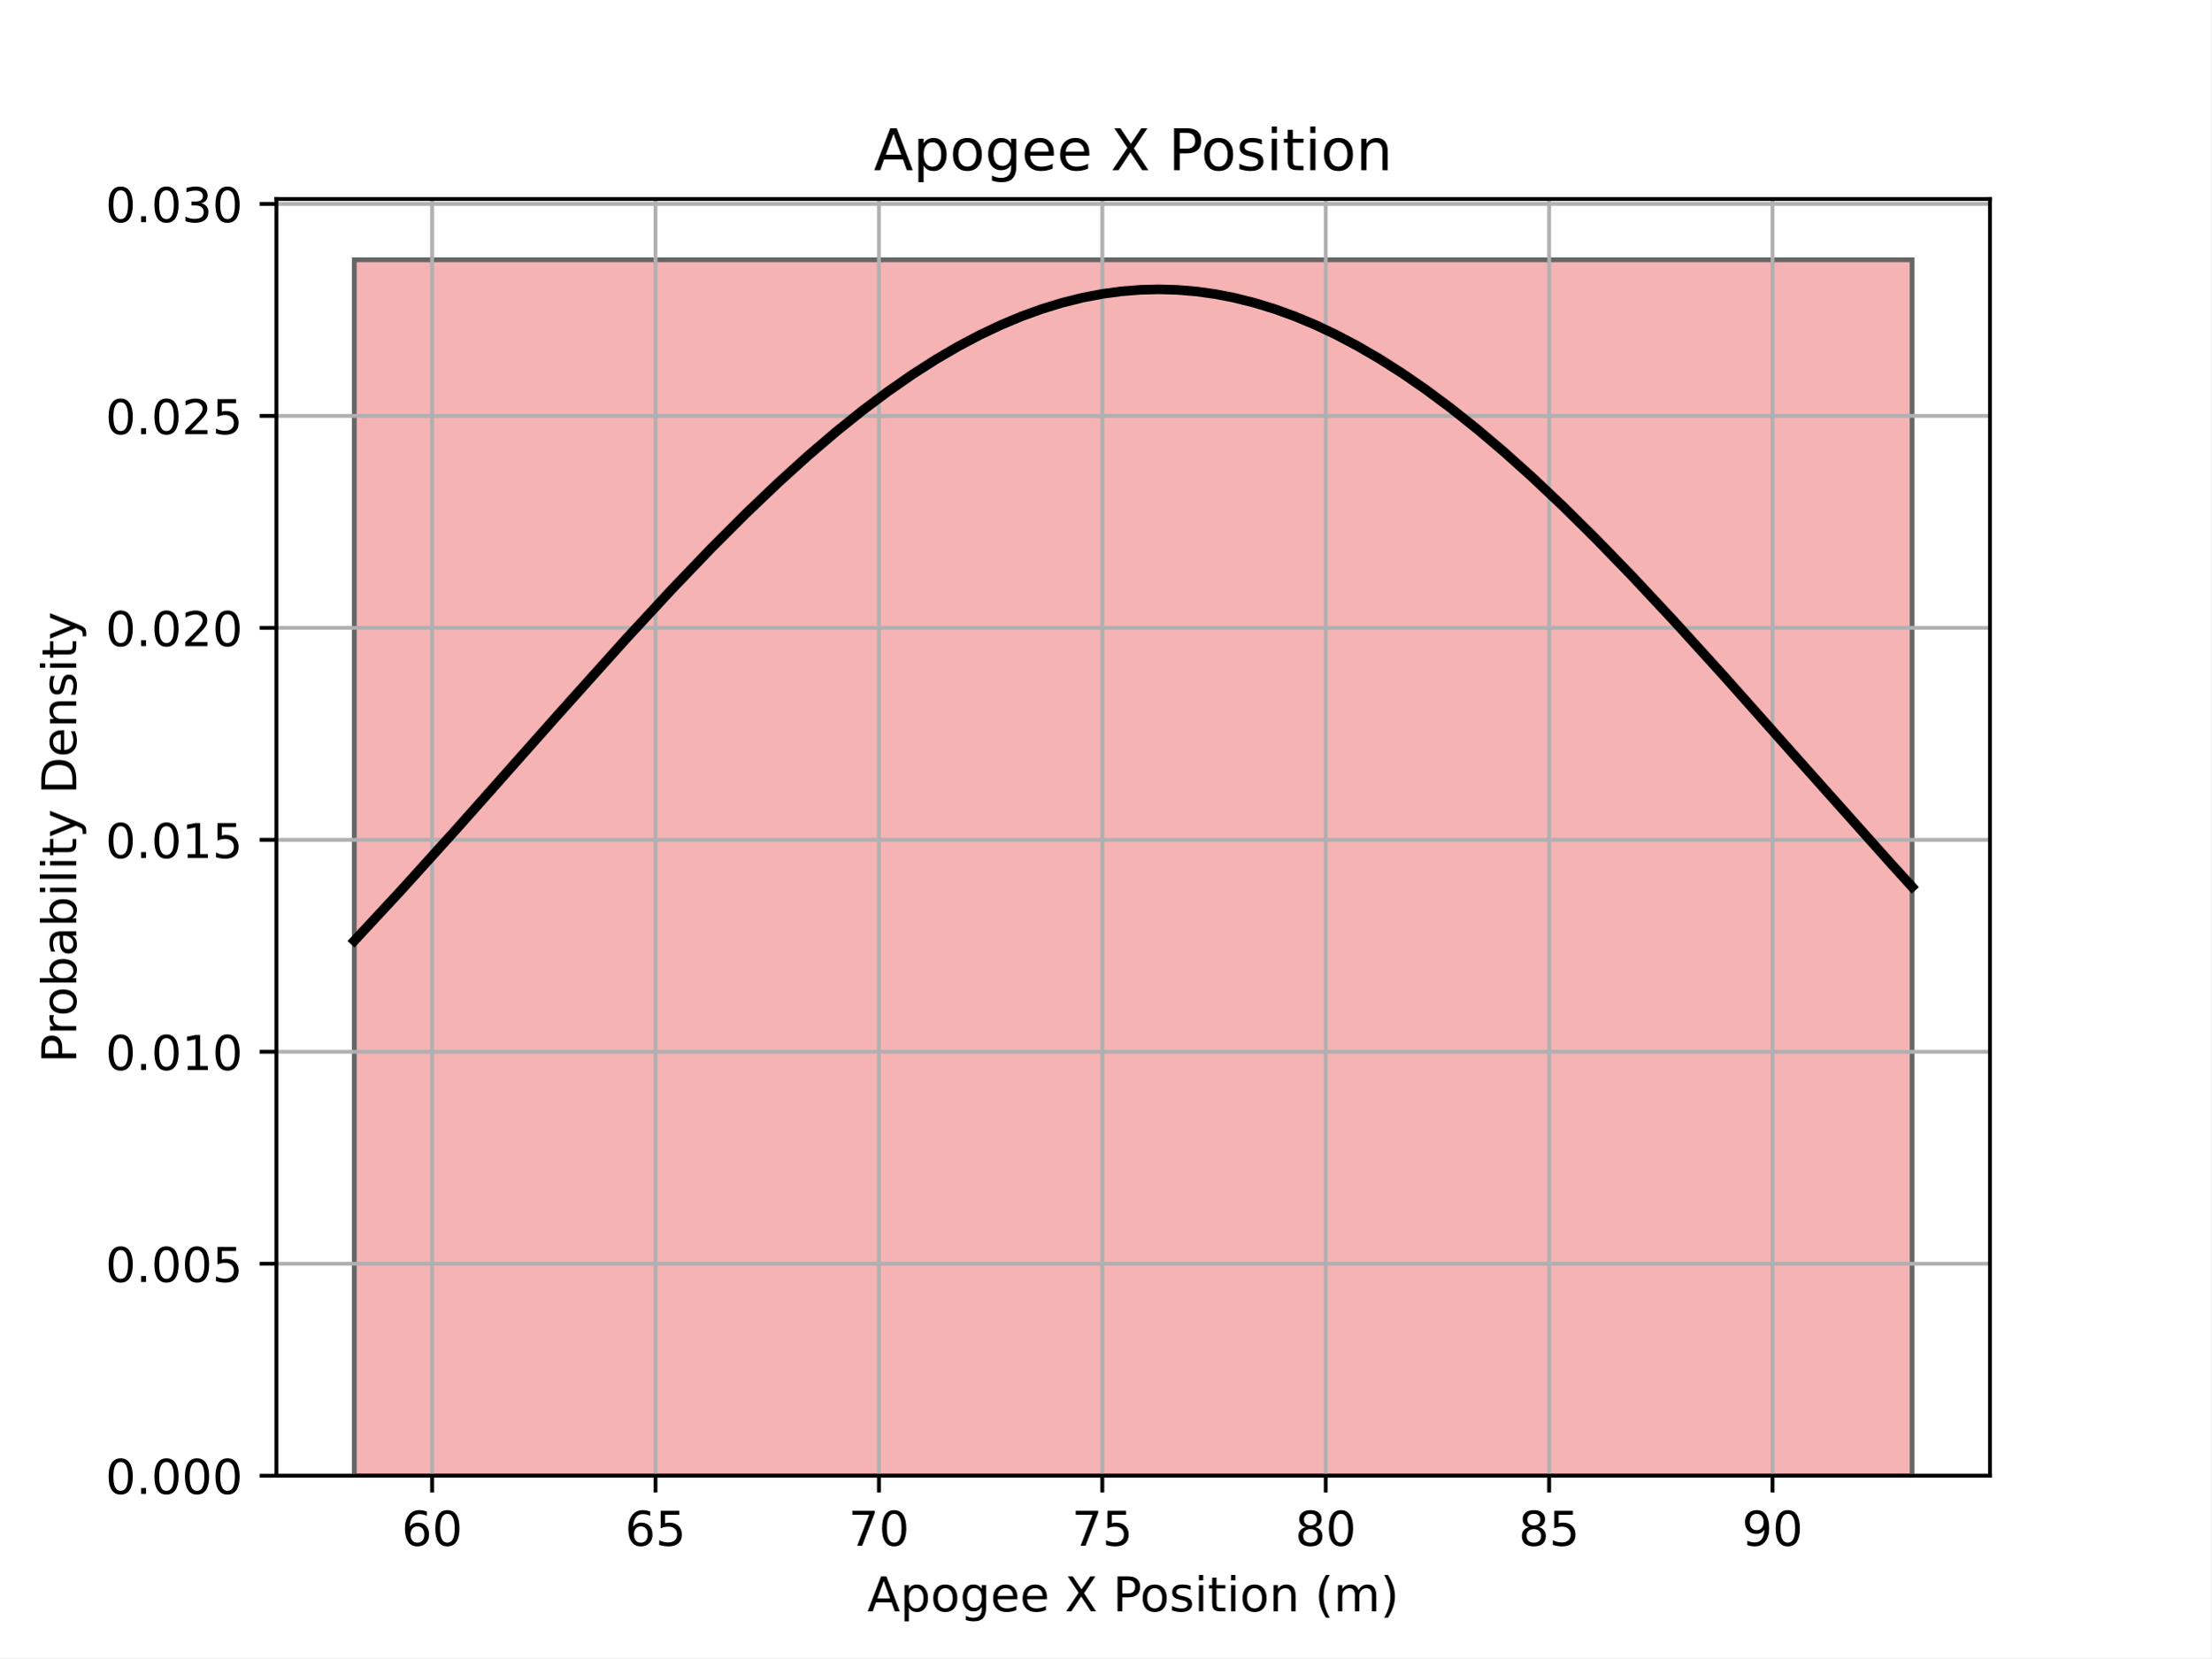
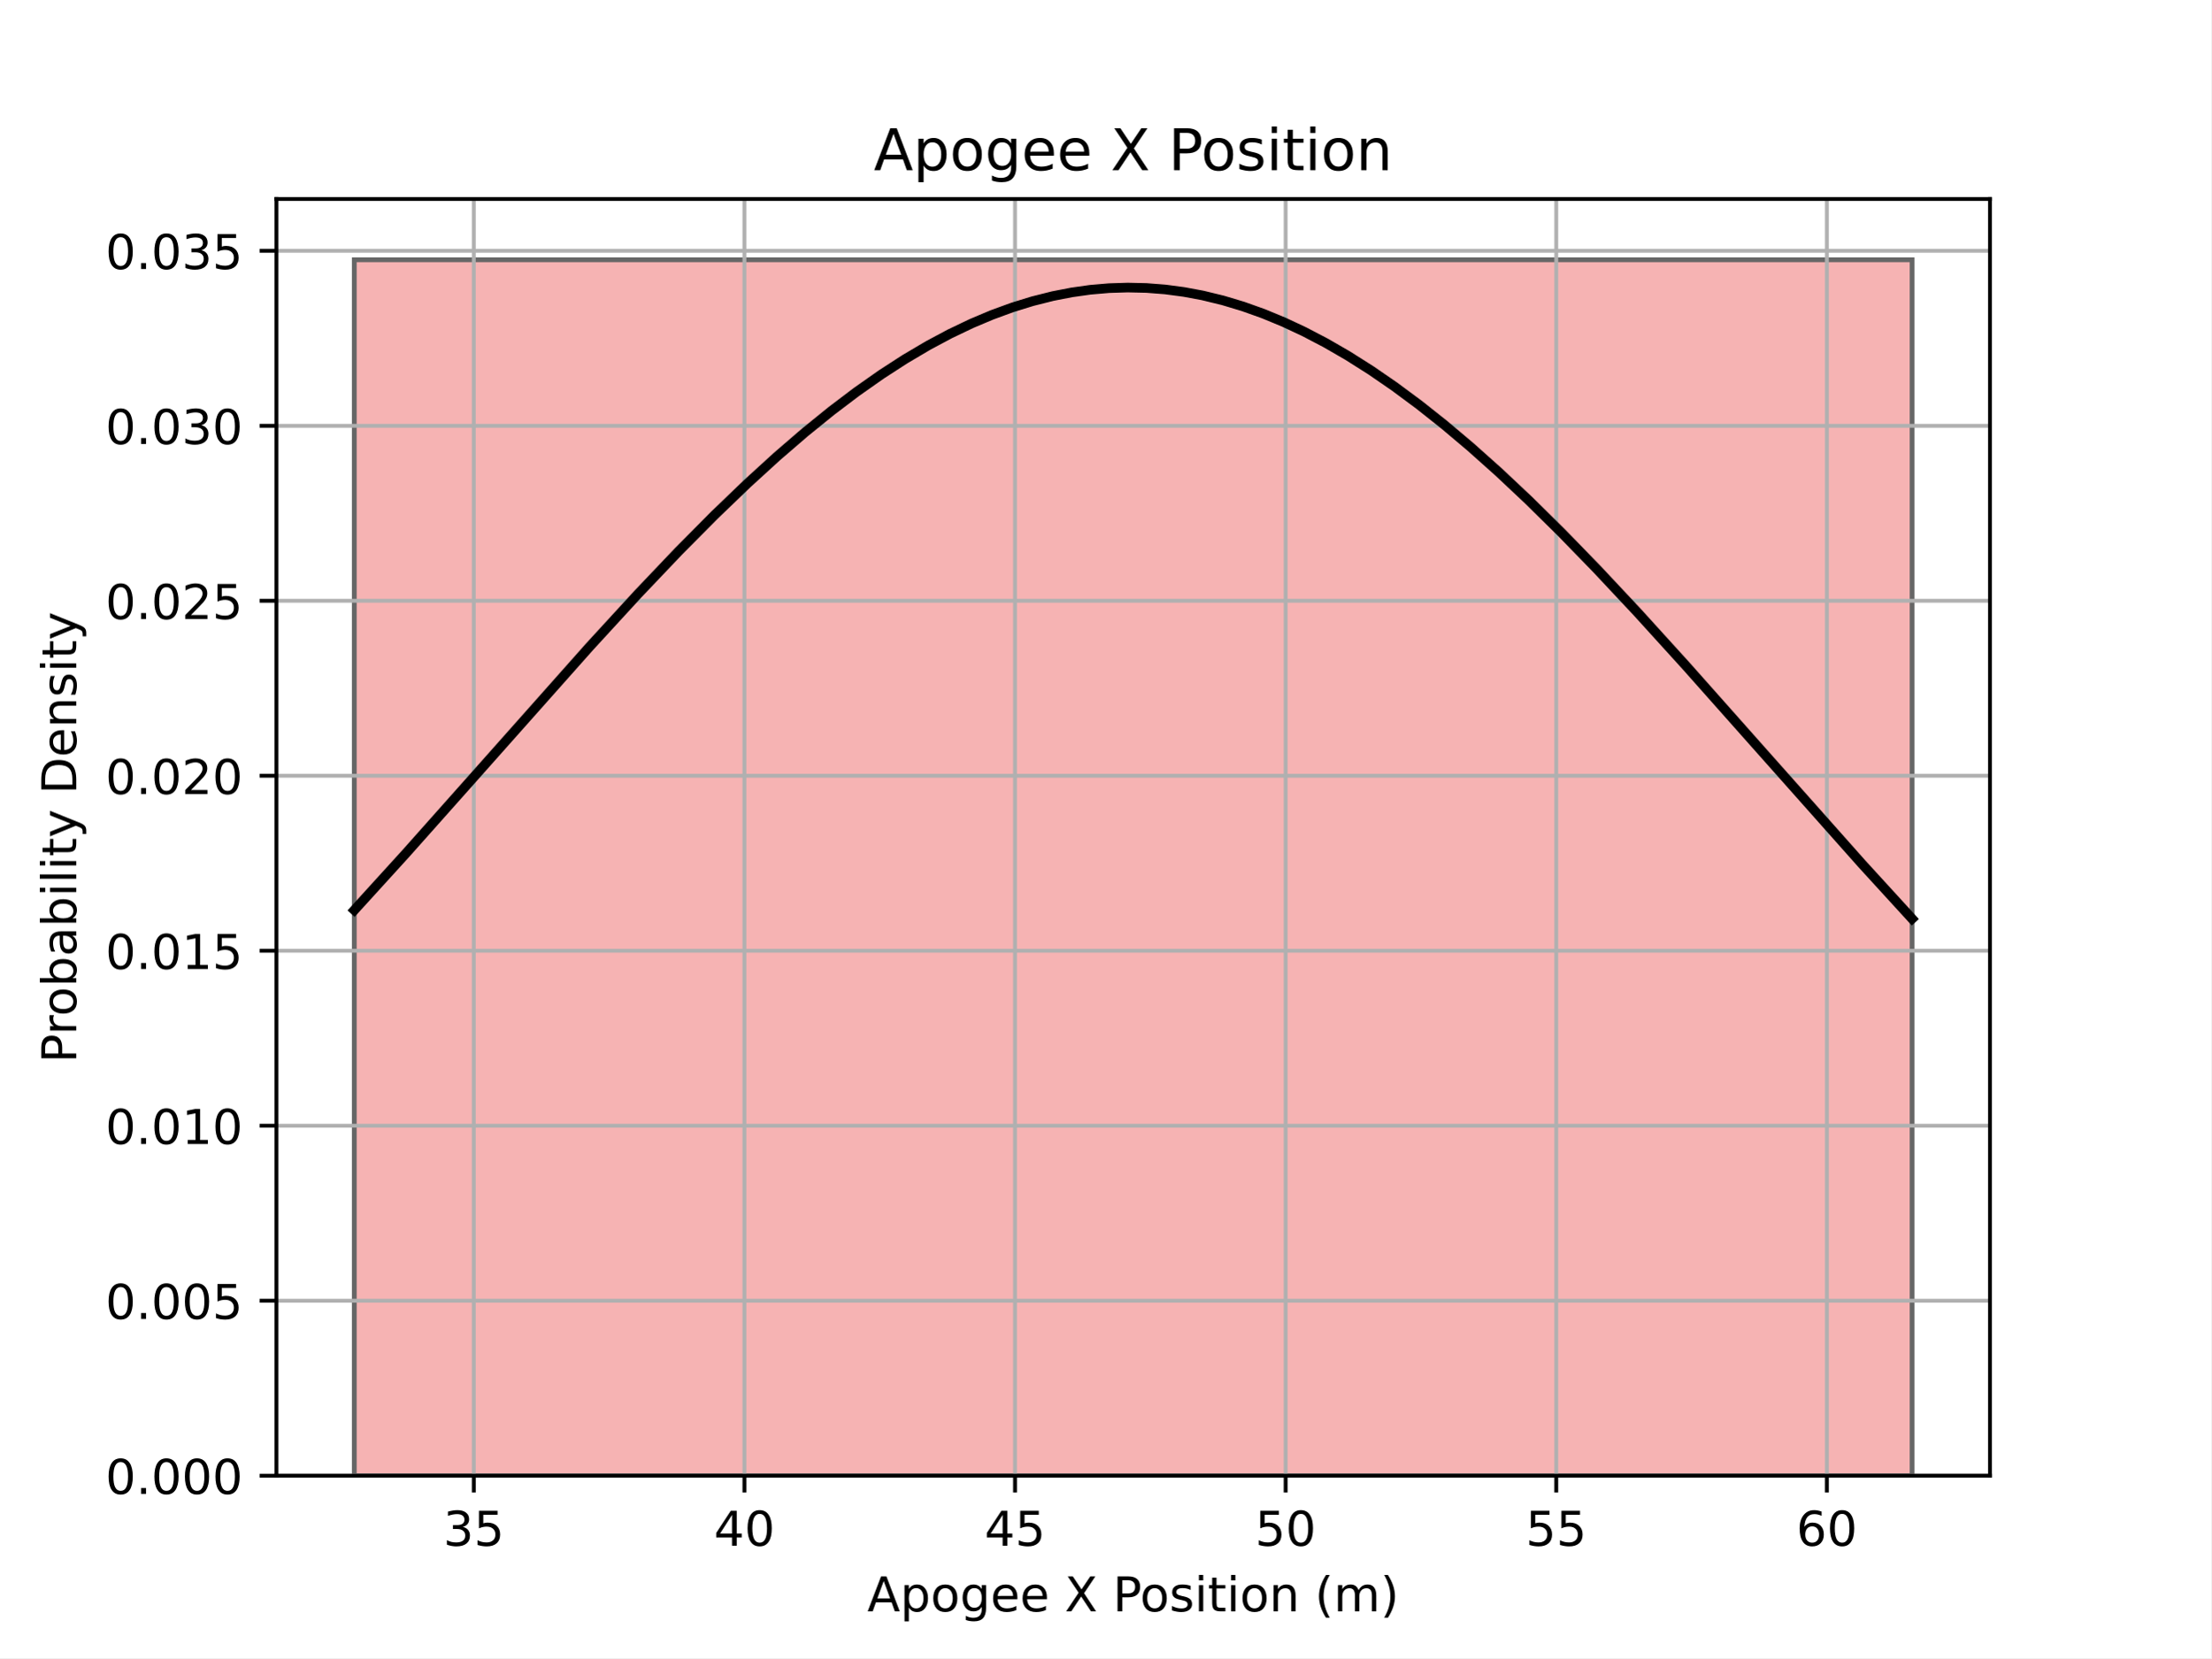
<svg xmlns="http://www.w3.org/2000/svg" xmlns:xlink="http://www.w3.org/1999/xlink" width="460.8pt" height="345.6pt" viewBox="0 0 460.8 345.6" version="1.1">
  <defs>
    <style type="text/css">*{stroke-linejoin: round; stroke-linecap: butt}</style>
  </defs>
  <g id="figure_1">
    <g id="patch_1">
      <path d="M 0 345.6  L 460.8 345.6  L 460.8 0  L 0 0  z " style="fill: #ffffff" />
    </g>
    <g id="axes_1">
      <g id="patch_2">
        <path d="M 57.6 307.584  L 414.72 307.584  L 414.72 41.472  L 57.6 41.472  z " style="fill: #ffffff" />
      </g>
      <g id="patch_3">
-         <path d="M 73.833 307.584  L 398.487 307.584  L 398.487 54.144  L 73.833 54.144  z " clip-path="url(#p7fd93bc4ec)" style="fill: #f08080; opacity: 0.6; stroke: #000000; stroke-linejoin: miter" />
+         <path d="M 73.833 307.584  L 398.487 307.584  L 398.487 54.144  L 73.833 54.144  z " clip-path="url(#p4fe4a2cb0d)" style="fill: #f08080; opacity: 0.6; stroke: #000000; stroke-linejoin: miter" />
      </g>
      <g id="matplotlib.axis_1">
        <g id="xtick_1">
          <g id="line2d_1">
-             <path d="M 90.048 307.584  L 90.048 41.472  " clip-path="url(#p7fd93bc4ec)" style="fill: none; stroke: #b0b0b0; stroke-width: 0.8; stroke-linecap: square" />
+             <path d="M 98.737 307.584  L 98.737 41.472  " clip-path="url(#p4fe4a2cb0d)" style="fill: none; stroke: #b0b0b0; stroke-width: 0.8; stroke-linecap: square" />
          </g>
          <g id="line2d_2">
            <defs>
-               <path id="mbac09fc32d" d="M 0 0  L 0 3.5  " style="stroke: #000000; stroke-width: 0.8" />
+               <path id="m8b103f94db" d="M 0 0  L 0 3.5  " style="stroke: #000000; stroke-width: 0.8" />
            </defs>
            <g>
-               <use xlink:href="#mbac09fc32d" x="90.048" y="307.584" style="stroke: #000000; stroke-width: 0.8" />
+               <use xlink:href="#m8b103f94db" x="98.737" y="307.584" style="stroke: #000000; stroke-width: 0.8" />
            </g>
          </g>
          <g id="text_1">
-             <g transform="translate(83.68597 322.1824) scale(0.1 -0.1)">
+             <g transform="translate(92.37417 322.1824) scale(0.1 -0.1)">
+               <defs>
+                 <path id="DejaVuSans-33" d="M 2597 2516  Q 3050 2419 3304 2112  Q 3559 1806 3559 1356  Q 3559 666 3084 287  Q 2609 -91 1734 -91  Q 1441 -91 1130 -33  Q 819 25 488 141  L 488 750  Q 750 597 1062 519  Q 1375 441 1716 441  Q 2309 441 2620 675  Q 2931 909 2931 1356  Q 2931 1769 2642 2001  Q 2353 2234 1838 2234  L 1294 2234  L 1294 2753  L 1863 2753  Q 2328 2753 2575 2939  Q 2822 3125 2822 3475  Q 2822 3834 2567 4026  Q 2313 4219 1838 4219  Q 1578 4219 1281 4162  Q 984 4106 628 3988  L 628 4550  Q 988 4650 1302 4700  Q 1616 4750 1894 4750  Q 2613 4750 3031 4423  Q 3450 4097 3450 3541  Q 3450 3153 3228 2886  Q 3006 2619 2597 2516  z " transform="scale(0.015625)" />
+                 <path id="DejaVuSans-35" d="M 691 4666  L 3169 4666  L 3169 4134  L 1269 4134  L 1269 2991  Q 1406 3038 1543 3061  Q 1681 3084 1819 3084  Q 2600 3084 3056 2656  Q 3513 2228 3513 1497  Q 3513 744 3044 326  Q 2575 -91 1722 -91  Q 1428 -91 1123 -41  Q 819 9 494 109  L 494 744  Q 775 591 1075 516  Q 1375 441 1709 441  Q 2250 441 2565 725  Q 2881 1009 2881 1497  Q 2881 1984 2565 2268  Q 2250 2553 1709 2553  Q 1456 2553 1204 2497  Q 953 2441 691 2322  L 691 4666  z " transform="scale(0.015625)" />
+               </defs>
+               <use xlink:href="#DejaVuSans-33" />
+               <use xlink:href="#DejaVuSans-35" transform="translate(63.62305 0)" />
+             </g>
+           </g>
+         </g>
+         <g id="xtick_2">
+           <g id="line2d_3">
+             <path d="M 155.135 307.584  L 155.135 41.472  " clip-path="url(#p4fe4a2cb0d)" style="fill: none; stroke: #b0b0b0; stroke-width: 0.8; stroke-linecap: square" />
+           </g>
+           <g id="line2d_4">
+             <g>
+               <use xlink:href="#m8b103f94db" x="155.135" y="307.584" style="stroke: #000000; stroke-width: 0.8" />
+             </g>
+           </g>
+           <g id="text_2">
+             <g transform="translate(148.7721 322.1824) scale(0.1 -0.1)">
+               <defs>
+                 <path id="DejaVuSans-34" d="M 2419 4116  L 825 1625  L 2419 1625  L 2419 4116  z M 2253 4666  L 3047 4666  L 3047 1625  L 3713 1625  L 3713 1100  L 3047 1100  L 3047 0  L 2419 0  L 2419 1100  L 313 1100  L 313 1709  L 2253 4666  z " transform="scale(0.015625)" />
+                 <path id="DejaVuSans-30" d="M 2034 4250  Q 1547 4250 1301 3770  Q 1056 3291 1056 2328  Q 1056 1369 1301 889  Q 1547 409 2034 409  Q 2525 409 2770 889  Q 3016 1369 3016 2328  Q 3016 3291 2770 3770  Q 2525 4250 2034 4250  z M 2034 4750  Q 2819 4750 3233 4129  Q 3647 3509 3647 2328  Q 3647 1150 3233 529  Q 2819 -91 2034 -91  Q 1250 -91 836 529  Q 422 1150 422 2328  Q 422 3509 836 4129  Q 1250 4750 2034 4750  z " transform="scale(0.015625)" />
+               </defs>
+               <use xlink:href="#DejaVuSans-34" />
+               <use xlink:href="#DejaVuSans-30" transform="translate(63.62305 0)" />
+             </g>
+           </g>
+         </g>
+         <g id="xtick_3">
+           <g id="line2d_5">
+             <path d="M 211.533 307.584  L 211.533 41.472  " clip-path="url(#p4fe4a2cb0d)" style="fill: none; stroke: #b0b0b0; stroke-width: 0.8; stroke-linecap: square" />
+           </g>
+           <g id="line2d_6">
+             <g>
+               <use xlink:href="#m8b103f94db" x="211.533" y="307.584" style="stroke: #000000; stroke-width: 0.8" />
+             </g>
+           </g>
+           <g id="text_3">
+             <g transform="translate(205.17 322.1824) scale(0.1 -0.1)">
+               <use xlink:href="#DejaVuSans-34" />
+               <use xlink:href="#DejaVuSans-35" transform="translate(63.62305 0)" />
+             </g>
+           </g>
+         </g>
+         <g id="xtick_4">
+           <g id="line2d_7">
+             <path d="M 267.93 307.584  L 267.93 41.472  " clip-path="url(#p4fe4a2cb0d)" style="fill: none; stroke: #b0b0b0; stroke-width: 0.8; stroke-linecap: square" />
+           </g>
+           <g id="line2d_8">
+             <g>
+               <use xlink:href="#m8b103f94db" x="267.93" y="307.584" style="stroke: #000000; stroke-width: 0.8" />
+             </g>
+           </g>
+           <g id="text_4">
+             <g transform="translate(261.5679 322.1824) scale(0.1 -0.1)">
+               <use xlink:href="#DejaVuSans-35" />
+               <use xlink:href="#DejaVuSans-30" transform="translate(63.62305 0)" />
+             </g>
+           </g>
+         </g>
+         <g id="xtick_5">
+           <g id="line2d_9">
+             <path d="M 324.328 307.584  L 324.328 41.472  " clip-path="url(#p4fe4a2cb0d)" style="fill: none; stroke: #b0b0b0; stroke-width: 0.8; stroke-linecap: square" />
+           </g>
+           <g id="line2d_10">
+             <g>
+               <use xlink:href="#m8b103f94db" x="324.328" y="307.584" style="stroke: #000000; stroke-width: 0.8" />
+             </g>
+           </g>
+           <g id="text_5">
+             <g transform="translate(317.9659 322.1824) scale(0.1 -0.1)">
+               <use xlink:href="#DejaVuSans-35" />
+               <use xlink:href="#DejaVuSans-35" transform="translate(63.62305 0)" />
+             </g>
+           </g>
+         </g>
+         <g id="xtick_6">
+           <g id="line2d_11">
+             <path d="M 380.726 307.584  L 380.726 41.472  " clip-path="url(#p4fe4a2cb0d)" style="fill: none; stroke: #b0b0b0; stroke-width: 0.8; stroke-linecap: square" />
+           </g>
+           <g id="line2d_12">
+             <g>
+               <use xlink:href="#m8b103f94db" x="380.726" y="307.584" style="stroke: #000000; stroke-width: 0.8" />
+             </g>
+           </g>
+           <g id="text_6">
+             <g transform="translate(374.3638 322.1824) scale(0.1 -0.1)">
              <defs>
                <path id="DejaVuSans-36" d="M 2113 2584  Q 1688 2584 1439 2293  Q 1191 2003 1191 1497  Q 1191 994 1439 701  Q 1688 409 2113 409  Q 2538 409 2786 701  Q 3034 994 3034 1497  Q 3034 2003 2786 2293  Q 2538 2584 2113 2584  z M 3366 4563  L 3366 3988  Q 3128 4100 2886 4159  Q 2644 4219 2406 4219  Q 1781 4219 1451 3797  Q 1122 3375 1075 2522  Q 1259 2794 1537 2939  Q 1816 3084 2150 3084  Q 2853 3084 3261 2657  Q 3669 2231 3669 1497  Q 3669 778 3244 343  Q 2819 -91 2113 -91  Q 1303 -91 875 529  Q 447 1150 447 2328  Q 447 3434 972 4092  Q 1497 4750 2381 4750  Q 2619 4750 2861 4703  Q 3103 4656 3366 4563  z " transform="scale(0.015625)" />
-                 <path id="DejaVuSans-30" d="M 2034 4250  Q 1547 4250 1301 3770  Q 1056 3291 1056 2328  Q 1056 1369 1301 889  Q 1547 409 2034 409  Q 2525 409 2770 889  Q 3016 1369 3016 2328  Q 3016 3291 2770 3770  Q 2525 4250 2034 4250  z M 2034 4750  Q 2819 4750 3233 4129  Q 3647 3509 3647 2328  Q 3647 1150 3233 529  Q 2819 -91 2034 -91  Q 1250 -91 836 529  Q 422 1150 422 2328  Q 422 3509 836 4129  Q 1250 4750 2034 4750  z " transform="scale(0.015625)" />
              </defs>
              <use xlink:href="#DejaVuSans-36" />
              <use xlink:href="#DejaVuSans-30" transform="translate(63.62305 0)" />
            </g>
          </g>
        </g>
-         <g id="xtick_2">
-           <g id="line2d_3">
-             <path d="M 136.608 307.584  L 136.608 41.472  " clip-path="url(#p7fd93bc4ec)" style="fill: none; stroke: #b0b0b0; stroke-width: 0.8; stroke-linecap: square" />
-           </g>
-           <g id="line2d_4">
-             <g>
-               <use xlink:href="#mbac09fc32d" x="136.608" y="307.584" style="stroke: #000000; stroke-width: 0.8" />
-             </g>
-           </g>
-           <g id="text_2">
-             <g transform="translate(130.2455 322.1824) scale(0.1 -0.1)">
-               <defs>
-                 <path id="DejaVuSans-35" d="M 691 4666  L 3169 4666  L 3169 4134  L 1269 4134  L 1269 2991  Q 1406 3038 1543 3061  Q 1681 3084 1819 3084  Q 2600 3084 3056 2656  Q 3513 2228 3513 1497  Q 3513 744 3044 326  Q 2575 -91 1722 -91  Q 1428 -91 1123 -41  Q 819 9 494 109  L 494 744  Q 775 591 1075 516  Q 1375 441 1709 441  Q 2250 441 2565 725  Q 2881 1009 2881 1497  Q 2881 1984 2565 2268  Q 2250 2553 1709 2553  Q 1456 2553 1204 2497  Q 953 2441 691 2322  L 691 4666  z " transform="scale(0.015625)" />
-               </defs>
-               <use xlink:href="#DejaVuSans-36" />
-               <use xlink:href="#DejaVuSans-35" transform="translate(63.62305 0)" />
-             </g>
-           </g>
-         </g>
-         <g id="xtick_3">
-           <g id="line2d_5">
-             <path d="M 183.167 307.584  L 183.167 41.472  " clip-path="url(#p7fd93bc4ec)" style="fill: none; stroke: #b0b0b0; stroke-width: 0.8; stroke-linecap: square" />
-           </g>
-           <g id="line2d_6">
-             <g>
-               <use xlink:href="#mbac09fc32d" x="183.167" y="307.584" style="stroke: #000000; stroke-width: 0.8" />
-             </g>
-           </g>
-           <g id="text_3">
-             <g transform="translate(176.8049 322.1824) scale(0.1 -0.1)">
-               <defs>
-                 <path id="DejaVuSans-37" d="M 525 4666  L 3525 4666  L 3525 4397  L 1831 0  L 1172 0  L 2766 4134  L 525 4134  L 525 4666  z " transform="scale(0.015625)" />
-               </defs>
-               <use xlink:href="#DejaVuSans-37" />
-               <use xlink:href="#DejaVuSans-30" transform="translate(63.62305 0)" />
-             </g>
-           </g>
-         </g>
-         <g id="xtick_4">
-           <g id="line2d_7">
-             <path d="M 229.727 307.584  L 229.727 41.472  " clip-path="url(#p7fd93bc4ec)" style="fill: none; stroke: #b0b0b0; stroke-width: 0.8; stroke-linecap: square" />
-           </g>
-           <g id="line2d_8">
-             <g>
-               <use xlink:href="#mbac09fc32d" x="229.727" y="307.584" style="stroke: #000000; stroke-width: 0.8" />
-             </g>
-           </g>
-           <g id="text_4">
-             <g transform="translate(223.3644 322.1824) scale(0.1 -0.1)">
-               <use xlink:href="#DejaVuSans-37" />
-               <use xlink:href="#DejaVuSans-35" transform="translate(63.62305 0)" />
-             </g>
-           </g>
-         </g>
-         <g id="xtick_5">
-           <g id="line2d_9">
-             <path d="M 276.286 307.584  L 276.286 41.472  " clip-path="url(#p7fd93bc4ec)" style="fill: none; stroke: #b0b0b0; stroke-width: 0.8; stroke-linecap: square" />
-           </g>
-           <g id="line2d_10">
-             <g>
-               <use xlink:href="#mbac09fc32d" x="276.286" y="307.584" style="stroke: #000000; stroke-width: 0.8" />
-             </g>
-           </g>
-           <g id="text_5">
-             <g transform="translate(269.9239 322.1824) scale(0.1 -0.1)">
-               <defs>
-                 <path id="DejaVuSans-38" d="M 2034 2216  Q 1584 2216 1326 1975  Q 1069 1734 1069 1313  Q 1069 891 1326 650  Q 1584 409 2034 409  Q 2484 409 2743 651  Q 3003 894 3003 1313  Q 3003 1734 2745 1975  Q 2488 2216 2034 2216  z M 1403 2484  Q 997 2584 770 2862  Q 544 3141 544 3541  Q 544 4100 942 4425  Q 1341 4750 2034 4750  Q 2731 4750 3128 4425  Q 3525 4100 3525 3541  Q 3525 3141 3298 2862  Q 3072 2584 2669 2484  Q 3125 2378 3379 2068  Q 3634 1759 3634 1313  Q 3634 634 3220 271  Q 2806 -91 2034 -91  Q 1263 -91 848 271  Q 434 634 434 1313  Q 434 1759 690 2068  Q 947 2378 1403 2484  z M 1172 3481  Q 1172 3119 1398 2916  Q 1625 2713 2034 2713  Q 2441 2713 2670 2916  Q 2900 3119 2900 3481  Q 2900 3844 2670 4047  Q 2441 4250 2034 4250  Q 1625 4250 1398 4047  Q 1172 3844 1172 3481  z " transform="scale(0.015625)" />
-               </defs>
-               <use xlink:href="#DejaVuSans-38" />
-               <use xlink:href="#DejaVuSans-30" transform="translate(63.62305 0)" />
-             </g>
-           </g>
-         </g>
-         <g id="xtick_6">
-           <g id="line2d_11">
-             <path d="M 322.846 307.584  L 322.846 41.472  " clip-path="url(#p7fd93bc4ec)" style="fill: none; stroke: #b0b0b0; stroke-width: 0.8; stroke-linecap: square" />
-           </g>
-           <g id="line2d_12">
-             <g>
-               <use xlink:href="#mbac09fc32d" x="322.846" y="307.584" style="stroke: #000000; stroke-width: 0.8" />
-             </g>
-           </g>
-           <g id="text_6">
-             <g transform="translate(316.4834 322.1824) scale(0.1 -0.1)">
-               <use xlink:href="#DejaVuSans-38" />
-               <use xlink:href="#DejaVuSans-35" transform="translate(63.62305 0)" />
-             </g>
-           </g>
-         </g>
-         <g id="xtick_7">
-           <g id="line2d_13">
-             <path d="M 369.405 307.584  L 369.405 41.472  " clip-path="url(#p7fd93bc4ec)" style="fill: none; stroke: #b0b0b0; stroke-width: 0.8; stroke-linecap: square" />
-           </g>
-           <g id="line2d_14">
-             <g>
-               <use xlink:href="#mbac09fc32d" x="369.405" y="307.584" style="stroke: #000000; stroke-width: 0.8" />
-             </g>
-           </g>
-           <g id="text_7">
-             <g transform="translate(363.0429 322.1824) scale(0.1 -0.1)">
-               <defs>
-                 <path id="DejaVuSans-39" d="M 703 97  L 703 672  Q 941 559 1184 500  Q 1428 441 1663 441  Q 2288 441 2617 861  Q 2947 1281 2994 2138  Q 2813 1869 2534 1725  Q 2256 1581 1919 1581  Q 1219 1581 811 2004  Q 403 2428 403 3163  Q 403 3881 828 4315  Q 1253 4750 1959 4750  Q 2769 4750 3195 4129  Q 3622 3509 3622 2328  Q 3622 1225 3098 567  Q 2575 -91 1691 -91  Q 1453 -91 1209 -44  Q 966 3 703 97  z M 1959 2075  Q 2384 2075 2632 2365  Q 2881 2656 2881 3163  Q 2881 3666 2632 3958  Q 2384 4250 1959 4250  Q 1534 4250 1286 3958  Q 1038 3666 1038 3163  Q 1038 2656 1286 2365  Q 1534 2075 1959 2075  z " transform="scale(0.015625)" />
-               </defs>
-               <use xlink:href="#DejaVuSans-39" />
-               <use xlink:href="#DejaVuSans-30" transform="translate(63.62305 0)" />
-             </g>
-           </g>
-         </g>
-         <g id="text_8">
+         <g id="text_7">
          <g transform="translate(180.7506 335.8606) scale(0.1 -0.1)">
            <defs>
              <path id="DejaVuSans-41" d="M 2188 4044  L 1331 1722  L 3047 1722  L 2188 4044  z M 1831 4666  L 2547 4666  L 4325 0  L 3669 0  L 3244 1197  L 1141 1197  L 716 0  L 50 0  L 1831 4666  z " transform="scale(0.015625)" />
              <path id="DejaVuSans-70" d="M 1159 525  L 1159 -1331  L 581 -1331  L 581 3500  L 1159 3500  L 1159 2969  Q 1341 3281 1617 3432  Q 1894 3584 2278 3584  Q 2916 3584 3314 3078  Q 3713 2572 3713 1747  Q 3713 922 3314 415  Q 2916 -91 2278 -91  Q 1894 -91 1617 61  Q 1341 213 1159 525  z M 3116 1747  Q 3116 2381 2855 2742  Q 2594 3103 2138 3103  Q 1681 3103 1420 2742  Q 1159 2381 1159 1747  Q 1159 1113 1420 752  Q 1681 391 2138 391  Q 2594 391 2855 752  Q 3116 1113 3116 1747  z " transform="scale(0.015625)" />
              <path id="DejaVuSans-6f" d="M 1959 3097  Q 1497 3097 1228 2736  Q 959 2375 959 1747  Q 959 1119 1226 758  Q 1494 397 1959 397  Q 2419 397 2687 759  Q 2956 1122 2956 1747  Q 2956 2369 2687 2733  Q 2419 3097 1959 3097  z M 1959 3584  Q 2709 3584 3137 3096  Q 3566 2609 3566 1747  Q 3566 888 3137 398  Q 2709 -91 1959 -91  Q 1206 -91 779 398  Q 353 888 353 1747  Q 353 2609 779 3096  Q 1206 3584 1959 3584  z " transform="scale(0.015625)" />
              <path id="DejaVuSans-67" d="M 2906 1791  Q 2906 2416 2648 2759  Q 2391 3103 1925 3103  Q 1463 3103 1205 2759  Q 947 2416 947 1791  Q 947 1169 1205 825  Q 1463 481 1925 481  Q 2391 481 2648 825  Q 2906 1169 2906 1791  z M 3481 434  Q 3481 -459 3084 -895  Q 2688 -1331 1869 -1331  Q 1566 -1331 1297 -1286  Q 1028 -1241 775 -1147  L 775 -588  Q 1028 -725 1275 -790  Q 1522 -856 1778 -856  Q 2344 -856 2625 -561  Q 2906 -266 2906 331  L 2906 616  Q 2728 306 2450 153  Q 2172 0 1784 0  Q 1141 0 747 490  Q 353 981 353 1791  Q 353 2603 747 3093  Q 1141 3584 1784 3584  Q 2172 3584 2450 3431  Q 2728 3278 2906 2969  L 2906 3500  L 3481 3500  L 3481 434  z " transform="scale(0.015625)" />
              <path id="DejaVuSans-65" d="M 3597 1894  L 3597 1613  L 953 1613  Q 991 1019 1311 708  Q 1631 397 2203 397  Q 2534 397 2845 478  Q 3156 559 3463 722  L 3463 178  Q 3153 47 2828 -22  Q 2503 -91 2169 -91  Q 1331 -91 842 396  Q 353 884 353 1716  Q 353 2575 817 3079  Q 1281 3584 2069 3584  Q 2775 3584 3186 3129  Q 3597 2675 3597 1894  z M 3022 2063  Q 3016 2534 2758 2815  Q 2500 3097 2075 3097  Q 1594 3097 1305 2825  Q 1016 2553 972 2059  L 3022 2063  z " transform="scale(0.015625)" />
              <path id="DejaVuSans-20" transform="scale(0.015625)" />
              <path id="DejaVuSans-58" d="M 403 4666  L 1081 4666  L 2241 2931  L 3406 4666  L 4084 4666  L 2584 2425  L 4184 0  L 3506 0  L 2194 1984  L 872 0  L 191 0  L 1856 2491  L 403 4666  z " transform="scale(0.015625)" />
              <path id="DejaVuSans-50" d="M 1259 4147  L 1259 2394  L 2053 2394  Q 2494 2394 2734 2622  Q 2975 2850 2975 3272  Q 2975 3691 2734 3919  Q 2494 4147 2053 4147  L 1259 4147  z M 628 4666  L 2053 4666  Q 2838 4666 3239 4311  Q 3641 3956 3641 3272  Q 3641 2581 3239 2228  Q 2838 1875 2053 1875  L 1259 1875  L 1259 0  L 628 0  L 628 4666  z " transform="scale(0.015625)" />
              <path id="DejaVuSans-73" d="M 2834 3397  L 2834 2853  Q 2591 2978 2328 3040  Q 2066 3103 1784 3103  Q 1356 3103 1142 2972  Q 928 2841 928 2578  Q 928 2378 1081 2264  Q 1234 2150 1697 2047  L 1894 2003  Q 2506 1872 2764 1633  Q 3022 1394 3022 966  Q 3022 478 2636 193  Q 2250 -91 1575 -91  Q 1294 -91 989 -36  Q 684 19 347 128  L 347 722  Q 666 556 975 473  Q 1284 391 1588 391  Q 1994 391 2212 530  Q 2431 669 2431 922  Q 2431 1156 2273 1281  Q 2116 1406 1581 1522  L 1381 1569  Q 847 1681 609 1914  Q 372 2147 372 2553  Q 372 3047 722 3315  Q 1072 3584 1716 3584  Q 2034 3584 2315 3537  Q 2597 3491 2834 3397  z " transform="scale(0.015625)" />
              <path id="DejaVuSans-69" d="M 603 3500  L 1178 3500  L 1178 0  L 603 0  L 603 3500  z M 603 4863  L 1178 4863  L 1178 4134  L 603 4134  L 603 4863  z " transform="scale(0.015625)" />
              <path id="DejaVuSans-74" d="M 1172 4494  L 1172 3500  L 2356 3500  L 2356 3053  L 1172 3053  L 1172 1153  Q 1172 725 1289 603  Q 1406 481 1766 481  L 2356 481  L 2356 0  L 1766 0  Q 1100 0 847 248  Q 594 497 594 1153  L 594 3053  L 172 3053  L 172 3500  L 594 3500  L 594 4494  L 1172 4494  z " transform="scale(0.015625)" />
              <path id="DejaVuSans-6e" d="M 3513 2113  L 3513 0  L 2938 0  L 2938 2094  Q 2938 2591 2744 2837  Q 2550 3084 2163 3084  Q 1697 3084 1428 2787  Q 1159 2491 1159 1978  L 1159 0  L 581 0  L 581 3500  L 1159 3500  L 1159 2956  Q 1366 3272 1645 3428  Q 1925 3584 2291 3584  Q 2894 3584 3203 3211  Q 3513 2838 3513 2113  z " transform="scale(0.015625)" />
              <path id="DejaVuSans-28" d="M 1984 4856  Q 1566 4138 1362 3434  Q 1159 2731 1159 2009  Q 1159 1288 1364 580  Q 1569 -128 1984 -844  L 1484 -844  Q 1016 -109 783 600  Q 550 1309 550 2009  Q 550 2706 781 3412  Q 1013 4119 1484 4856  L 1984 4856  z " transform="scale(0.015625)" />
              <path id="DejaVuSans-6d" d="M 3328 2828  Q 3544 3216 3844 3400  Q 4144 3584 4550 3584  Q 5097 3584 5394 3201  Q 5691 2819 5691 2113  L 5691 0  L 5113 0  L 5113 2094  Q 5113 2597 4934 2840  Q 4756 3084 4391 3084  Q 3944 3084 3684 2787  Q 3425 2491 3425 1978  L 3425 0  L 2847 0  L 2847 2094  Q 2847 2600 2669 2842  Q 2491 3084 2119 3084  Q 1678 3084 1418 2786  Q 1159 2488 1159 1978  L 1159 0  L 581 0  L 581 3500  L 1159 3500  L 1159 2956  Q 1356 3278 1631 3431  Q 1906 3584 2284 3584  Q 2666 3584 2933 3390  Q 3200 3197 3328 2828  z " transform="scale(0.015625)" />
              <path id="DejaVuSans-29" d="M 513 4856  L 1013 4856  Q 1481 4119 1714 3412  Q 1947 2706 1947 2009  Q 1947 1309 1714 600  Q 1481 -109 1013 -844  L 513 -844  Q 928 -128 1133 580  Q 1338 1288 1338 2009  Q 1338 2731 1133 3434  Q 928 4138 513 4856  z " transform="scale(0.015625)" />
            </defs>
            <use xlink:href="#DejaVuSans-41" />
            <use xlink:href="#DejaVuSans-70" transform="translate(68.4082 0)" />
            <use xlink:href="#DejaVuSans-6f" transform="translate(131.8848 0)" />
            <use xlink:href="#DejaVuSans-67" transform="translate(193.0664 0)" />
            <use xlink:href="#DejaVuSans-65" transform="translate(256.543 0)" />
            <use xlink:href="#DejaVuSans-65" transform="translate(318.0664 0)" />
            <use xlink:href="#DejaVuSans-20" transform="translate(379.5898 0)" />
            <use xlink:href="#DejaVuSans-58" transform="translate(411.377 0)" />
            <use xlink:href="#DejaVuSans-20" transform="translate(479.8828 0)" />
            <use xlink:href="#DejaVuSans-50" transform="translate(511.6699 0)" />
            <use xlink:href="#DejaVuSans-6f" transform="translate(568.3477 0)" />
            <use xlink:href="#DejaVuSans-73" transform="translate(629.5293 0)" />
            <use xlink:href="#DejaVuSans-69" transform="translate(681.6289 0)" />
            <use xlink:href="#DejaVuSans-74" transform="translate(709.4121 0)" />
            <use xlink:href="#DejaVuSans-69" transform="translate(748.6211 0)" />
            <use xlink:href="#DejaVuSans-6f" transform="translate(776.4043 0)" />
            <use xlink:href="#DejaVuSans-6e" transform="translate(837.5859 0)" />
            <use xlink:href="#DejaVuSans-20" transform="translate(900.9648 0)" />
            <use xlink:href="#DejaVuSans-28" transform="translate(932.752 0)" />
            <use xlink:href="#DejaVuSans-6d" transform="translate(971.7656 0)" />
            <use xlink:href="#DejaVuSans-29" transform="translate(1069.178 0)" />
          </g>
        </g>
      </g>
      <g id="matplotlib.axis_2">
        <g id="ytick_1">
-           <g id="line2d_15">
-             <path d="M 57.6 307.584  L 414.72 307.584  " clip-path="url(#p7fd93bc4ec)" style="fill: none; stroke: #b0b0b0; stroke-width: 0.8; stroke-linecap: square" />
-           </g>
-           <g id="line2d_16">
+           <g id="line2d_13">
+             <path d="M 57.6 307.584  L 414.72 307.584  " clip-path="url(#p4fe4a2cb0d)" style="fill: none; stroke: #b0b0b0; stroke-width: 0.8; stroke-linecap: square" />
+           </g>
+           <g id="line2d_14">
            <defs>
-               <path id="m91e9e21349" d="M 0 0  L -3.5 0  " style="stroke: #000000; stroke-width: 0.8" />
+               <path id="m3c97a48e78" d="M 0 0  L -3.5 0  " style="stroke: #000000; stroke-width: 0.8" />
            </defs>
            <g>
-               <use xlink:href="#m91e9e21349" x="57.6" y="307.584" style="stroke: #000000; stroke-width: 0.8" />
-             </g>
-           </g>
-           <g id="text_9">
+               <use xlink:href="#m3c97a48e78" x="57.6" y="307.584" style="stroke: #000000; stroke-width: 0.8" />
+             </g>
+           </g>
+           <g id="text_8">
            <g transform="translate(21.97188 311.3832) scale(0.1 -0.1)">
              <defs>
                <path id="DejaVuSans-2e" d="M 684 794  L 1344 794  L 1344 0  L 684 0  L 684 794  z " transform="scale(0.015625)" />
              </defs>
              <use xlink:href="#DejaVuSans-30" />
              <use xlink:href="#DejaVuSans-2e" transform="translate(63.62305 0)" />
              <use xlink:href="#DejaVuSans-30" transform="translate(95.41016 0)" />
              <use xlink:href="#DejaVuSans-30" transform="translate(159.0332 0)" />
              <use xlink:href="#DejaVuSans-30" transform="translate(222.6562 0)" />
            </g>
          </g>
        </g>
        <g id="ytick_2">
-           <g id="line2d_17">
-             <path d="M 57.6 263.404  L 414.72 263.404  " clip-path="url(#p7fd93bc4ec)" style="fill: none; stroke: #b0b0b0; stroke-width: 0.8; stroke-linecap: square" />
-           </g>
-           <g id="line2d_18">
-             <g>
-               <use xlink:href="#m91e9e21349" x="57.6" y="263.404" style="stroke: #000000; stroke-width: 0.8" />
-             </g>
-           </g>
-           <g id="text_10">
-             <g transform="translate(21.97188 267.2029) scale(0.1 -0.1)">
+           <g id="line2d_15">
+             <path d="M 57.6 271.111  L 414.72 271.111  " clip-path="url(#p4fe4a2cb0d)" style="fill: none; stroke: #b0b0b0; stroke-width: 0.8; stroke-linecap: square" />
+           </g>
+           <g id="line2d_16">
+             <g>
+               <use xlink:href="#m3c97a48e78" x="57.6" y="271.111" style="stroke: #000000; stroke-width: 0.8" />
+             </g>
+           </g>
+           <g id="text_9">
+             <g transform="translate(21.97188 274.91) scale(0.1 -0.1)">
              <use xlink:href="#DejaVuSans-30" />
              <use xlink:href="#DejaVuSans-2e" transform="translate(63.62305 0)" />
              <use xlink:href="#DejaVuSans-30" transform="translate(95.41016 0)" />
              <use xlink:href="#DejaVuSans-30" transform="translate(159.0332 0)" />
              <use xlink:href="#DejaVuSans-35" transform="translate(222.6562 0)" />
            </g>
          </g>
        </g>
        <g id="ytick_3">
-           <g id="line2d_19">
-             <path d="M 57.6 219.223  L 414.72 219.223  " clip-path="url(#p7fd93bc4ec)" style="fill: none; stroke: #b0b0b0; stroke-width: 0.8; stroke-linecap: square" />
-           </g>
-           <g id="line2d_20">
-             <g>
-               <use xlink:href="#m91e9e21349" x="57.6" y="219.223" style="stroke: #000000; stroke-width: 0.8" />
-             </g>
-           </g>
-           <g id="text_11">
-             <g transform="translate(21.97188 223.0227) scale(0.1 -0.1)">
+           <g id="line2d_17">
+             <path d="M 57.6 234.638  L 414.72 234.638  " clip-path="url(#p4fe4a2cb0d)" style="fill: none; stroke: #b0b0b0; stroke-width: 0.8; stroke-linecap: square" />
+           </g>
+           <g id="line2d_18">
+             <g>
+               <use xlink:href="#m3c97a48e78" x="57.6" y="234.638" style="stroke: #000000; stroke-width: 0.8" />
+             </g>
+           </g>
+           <g id="text_10">
+             <g transform="translate(21.97188 238.4369) scale(0.1 -0.1)">
              <defs>
                <path id="DejaVuSans-31" d="M 794 531  L 1825 531  L 1825 4091  L 703 3866  L 703 4441  L 1819 4666  L 2450 4666  L 2450 531  L 3481 531  L 3481 0  L 794 0  L 794 531  z " transform="scale(0.015625)" />
              </defs>
              <use xlink:href="#DejaVuSans-30" />
              <use xlink:href="#DejaVuSans-2e" transform="translate(63.62305 0)" />
              <use xlink:href="#DejaVuSans-30" transform="translate(95.41016 0)" />
              <use xlink:href="#DejaVuSans-31" transform="translate(159.0332 0)" />
              <use xlink:href="#DejaVuSans-30" transform="translate(222.6562 0)" />
            </g>
          </g>
        </g>
        <g id="ytick_4">
-           <g id="line2d_21">
-             <path d="M 57.6 175.043  L 414.72 175.043  " clip-path="url(#p7fd93bc4ec)" style="fill: none; stroke: #b0b0b0; stroke-width: 0.8; stroke-linecap: square" />
-           </g>
-           <g id="line2d_22">
-             <g>
-               <use xlink:href="#m91e9e21349" x="57.6" y="175.043" style="stroke: #000000; stroke-width: 0.8" />
-             </g>
-           </g>
-           <g id="text_12">
-             <g transform="translate(21.97188 178.8424) scale(0.1 -0.1)">
+           <g id="line2d_19">
+             <path d="M 57.6 198.164  L 414.72 198.164  " clip-path="url(#p4fe4a2cb0d)" style="fill: none; stroke: #b0b0b0; stroke-width: 0.8; stroke-linecap: square" />
+           </g>
+           <g id="line2d_20">
+             <g>
+               <use xlink:href="#m3c97a48e78" x="57.6" y="198.164" style="stroke: #000000; stroke-width: 0.8" />
+             </g>
+           </g>
+           <g id="text_11">
+             <g transform="translate(21.97188 201.9637) scale(0.1 -0.1)">
              <use xlink:href="#DejaVuSans-30" />
              <use xlink:href="#DejaVuSans-2e" transform="translate(63.62305 0)" />
              <use xlink:href="#DejaVuSans-30" transform="translate(95.41016 0)" />
              <use xlink:href="#DejaVuSans-31" transform="translate(159.0332 0)" />
              <use xlink:href="#DejaVuSans-35" transform="translate(222.6562 0)" />
            </g>
          </g>
        </g>
        <g id="ytick_5">
-           <g id="line2d_23">
-             <path d="M 57.6 130.863  L 414.72 130.863  " clip-path="url(#p7fd93bc4ec)" style="fill: none; stroke: #b0b0b0; stroke-width: 0.8; stroke-linecap: square" />
-           </g>
-           <g id="line2d_24">
-             <g>
-               <use xlink:href="#m91e9e21349" x="57.6" y="130.863" style="stroke: #000000; stroke-width: 0.8" />
-             </g>
-           </g>
-           <g id="text_13">
-             <g transform="translate(21.97188 134.6621) scale(0.1 -0.1)">
+           <g id="line2d_21">
+             <path d="M 57.6 161.691  L 414.72 161.691  " clip-path="url(#p4fe4a2cb0d)" style="fill: none; stroke: #b0b0b0; stroke-width: 0.8; stroke-linecap: square" />
+           </g>
+           <g id="line2d_22">
+             <g>
+               <use xlink:href="#m3c97a48e78" x="57.6" y="161.691" style="stroke: #000000; stroke-width: 0.8" />
+             </g>
+           </g>
+           <g id="text_12">
+             <g transform="translate(21.97188 165.4905) scale(0.1 -0.1)">
              <defs>
                <path id="DejaVuSans-32" d="M 1228 531  L 3431 531  L 3431 0  L 469 0  L 469 531  Q 828 903 1448 1529  Q 2069 2156 2228 2338  Q 2531 2678 2651 2914  Q 2772 3150 2772 3378  Q 2772 3750 2511 3984  Q 2250 4219 1831 4219  Q 1534 4219 1204 4116  Q 875 4013 500 3803  L 500 4441  Q 881 4594 1212 4672  Q 1544 4750 1819 4750  Q 2544 4750 2975 4387  Q 3406 4025 3406 3419  Q 3406 3131 3298 2873  Q 3191 2616 2906 2266  Q 2828 2175 2409 1742  Q 1991 1309 1228 531  z " transform="scale(0.015625)" />
              </defs>
              <use xlink:href="#DejaVuSans-30" />
              <use xlink:href="#DejaVuSans-2e" transform="translate(63.62305 0)" />
              <use xlink:href="#DejaVuSans-30" transform="translate(95.41016 0)" />
              <use xlink:href="#DejaVuSans-32" transform="translate(159.0332 0)" />
              <use xlink:href="#DejaVuSans-30" transform="translate(222.6562 0)" />
            </g>
          </g>
        </g>
        <g id="ytick_6">
-           <g id="line2d_25">
-             <path d="M 57.6 86.683  L 414.72 86.683  " clip-path="url(#p7fd93bc4ec)" style="fill: none; stroke: #b0b0b0; stroke-width: 0.8; stroke-linecap: square" />
-           </g>
-           <g id="line2d_26">
-             <g>
-               <use xlink:href="#m91e9e21349" x="57.6" y="86.683" style="stroke: #000000; stroke-width: 0.8" />
-             </g>
-           </g>
-           <g id="text_14">
-             <g transform="translate(21.97188 90.48181) scale(0.1 -0.1)">
+           <g id="line2d_23">
+             <path d="M 57.6 125.218  L 414.72 125.218  " clip-path="url(#p4fe4a2cb0d)" style="fill: none; stroke: #b0b0b0; stroke-width: 0.8; stroke-linecap: square" />
+           </g>
+           <g id="line2d_24">
+             <g>
+               <use xlink:href="#m3c97a48e78" x="57.6" y="125.218" style="stroke: #000000; stroke-width: 0.8" />
+             </g>
+           </g>
+           <g id="text_13">
+             <g transform="translate(21.97188 129.0174) scale(0.1 -0.1)">
              <use xlink:href="#DejaVuSans-30" />
              <use xlink:href="#DejaVuSans-2e" transform="translate(63.62305 0)" />
              <use xlink:href="#DejaVuSans-30" transform="translate(95.41016 0)" />
              <use xlink:href="#DejaVuSans-32" transform="translate(159.0332 0)" />
              <use xlink:href="#DejaVuSans-35" transform="translate(222.6562 0)" />
            </g>
          </g>
        </g>
        <g id="ytick_7">
-           <g id="line2d_27">
-             <path d="M 57.6 42.502  L 414.72 42.502  " clip-path="url(#p7fd93bc4ec)" style="fill: none; stroke: #b0b0b0; stroke-width: 0.8; stroke-linecap: square" />
-           </g>
-           <g id="line2d_28">
-             <g>
-               <use xlink:href="#m91e9e21349" x="57.6" y="42.502" style="stroke: #000000; stroke-width: 0.8" />
-             </g>
-           </g>
-           <g id="text_15">
-             <g transform="translate(21.97188 46.30152) scale(0.1 -0.1)">
-               <defs>
-                 <path id="DejaVuSans-33" d="M 2597 2516  Q 3050 2419 3304 2112  Q 3559 1806 3559 1356  Q 3559 666 3084 287  Q 2609 -91 1734 -91  Q 1441 -91 1130 -33  Q 819 25 488 141  L 488 750  Q 750 597 1062 519  Q 1375 441 1716 441  Q 2309 441 2620 675  Q 2931 909 2931 1356  Q 2931 1769 2642 2001  Q 2353 2234 1838 2234  L 1294 2234  L 1294 2753  L 1863 2753  Q 2328 2753 2575 2939  Q 2822 3125 2822 3475  Q 2822 3834 2567 4026  Q 2313 4219 1838 4219  Q 1578 4219 1281 4162  Q 984 4106 628 3988  L 628 4550  Q 988 4650 1302 4700  Q 1616 4750 1894 4750  Q 2613 4750 3031 4423  Q 3450 4097 3450 3541  Q 3450 3153 3228 2886  Q 3006 2619 2597 2516  z " transform="scale(0.015625)" />
-               </defs>
+           <g id="line2d_25">
+             <path d="M 57.6 88.745  L 414.72 88.745  " clip-path="url(#p4fe4a2cb0d)" style="fill: none; stroke: #b0b0b0; stroke-width: 0.8; stroke-linecap: square" />
+           </g>
+           <g id="line2d_26">
+             <g>
+               <use xlink:href="#m3c97a48e78" x="57.6" y="88.745" style="stroke: #000000; stroke-width: 0.8" />
+             </g>
+           </g>
+           <g id="text_14">
+             <g transform="translate(21.97188 92.54418) scale(0.1 -0.1)">
              <use xlink:href="#DejaVuSans-30" />
              <use xlink:href="#DejaVuSans-2e" transform="translate(63.62305 0)" />
              <use xlink:href="#DejaVuSans-30" transform="translate(95.41016 0)" />
              <use xlink:href="#DejaVuSans-33" transform="translate(159.0332 0)" />
              <use xlink:href="#DejaVuSans-30" transform="translate(222.6562 0)" />
+             </g>
+           </g>
+         </g>
+         <g id="ytick_8">
+           <g id="line2d_27">
+             <path d="M 57.6 52.272  L 414.72 52.272  " clip-path="url(#p4fe4a2cb0d)" style="fill: none; stroke: #b0b0b0; stroke-width: 0.8; stroke-linecap: square" />
+           </g>
+           <g id="line2d_28">
+             <g>
+               <use xlink:href="#m3c97a48e78" x="57.6" y="52.272" style="stroke: #000000; stroke-width: 0.8" />
+             </g>
+           </g>
+           <g id="text_15">
+             <g transform="translate(21.97188 56.07101) scale(0.1 -0.1)">
+               <use xlink:href="#DejaVuSans-30" />
+               <use xlink:href="#DejaVuSans-2e" transform="translate(63.62305 0)" />
+               <use xlink:href="#DejaVuSans-30" transform="translate(95.41016 0)" />
+               <use xlink:href="#DejaVuSans-33" transform="translate(159.0332 0)" />
+               <use xlink:href="#DejaVuSans-35" transform="translate(222.6562 0)" />
            </g>
          </g>
        </g>
        <g id="text_16">
          <g transform="translate(15.89219 221.5546) rotate(-90) scale(0.1 -0.1)">
            <defs>
              <path id="DejaVuSans-72" d="M 2631 2963  Q 2534 3019 2420 3045  Q 2306 3072 2169 3072  Q 1681 3072 1420 2755  Q 1159 2438 1159 1844  L 1159 0  L 581 0  L 581 3500  L 1159 3500  L 1159 2956  Q 1341 3275 1631 3429  Q 1922 3584 2338 3584  Q 2397 3584 2469 3576  Q 2541 3569 2628 3553  L 2631 2963  z " transform="scale(0.015625)" />
              <path id="DejaVuSans-62" d="M 3116 1747  Q 3116 2381 2855 2742  Q 2594 3103 2138 3103  Q 1681 3103 1420 2742  Q 1159 2381 1159 1747  Q 1159 1113 1420 752  Q 1681 391 2138 391  Q 2594 391 2855 752  Q 3116 1113 3116 1747  z M 1159 2969  Q 1341 3281 1617 3432  Q 1894 3584 2278 3584  Q 2916 3584 3314 3078  Q 3713 2572 3713 1747  Q 3713 922 3314 415  Q 2916 -91 2278 -91  Q 1894 -91 1617 61  Q 1341 213 1159 525  L 1159 0  L 581 0  L 581 4863  L 1159 4863  L 1159 2969  z " transform="scale(0.015625)" />
              <path id="DejaVuSans-61" d="M 2194 1759  Q 1497 1759 1228 1600  Q 959 1441 959 1056  Q 959 750 1161 570  Q 1363 391 1709 391  Q 2188 391 2477 730  Q 2766 1069 2766 1631  L 2766 1759  L 2194 1759  z M 3341 1997  L 3341 0  L 2766 0  L 2766 531  Q 2569 213 2275 61  Q 1981 -91 1556 -91  Q 1019 -91 701 211  Q 384 513 384 1019  Q 384 1609 779 1909  Q 1175 2209 1959 2209  L 2766 2209  L 2766 2266  Q 2766 2663 2505 2880  Q 2244 3097 1772 3097  Q 1472 3097 1187 3025  Q 903 2953 641 2809  L 641 3341  Q 956 3463 1253 3523  Q 1550 3584 1831 3584  Q 2591 3584 2966 3190  Q 3341 2797 3341 1997  z " transform="scale(0.015625)" />
              <path id="DejaVuSans-6c" d="M 603 4863  L 1178 4863  L 1178 0  L 603 0  L 603 4863  z " transform="scale(0.015625)" />
              <path id="DejaVuSans-79" d="M 2059 -325  Q 1816 -950 1584 -1140  Q 1353 -1331 966 -1331  L 506 -1331  L 506 -850  L 844 -850  Q 1081 -850 1212 -737  Q 1344 -625 1503 -206  L 1606 56  L 191 3500  L 800 3500  L 1894 763  L 2988 3500  L 3597 3500  L 2059 -325  z " transform="scale(0.015625)" />
              <path id="DejaVuSans-44" d="M 1259 4147  L 1259 519  L 2022 519  Q 2988 519 3436 956  Q 3884 1394 3884 2338  Q 3884 3275 3436 3711  Q 2988 4147 2022 4147  L 1259 4147  z M 628 4666  L 1925 4666  Q 3281 4666 3915 4102  Q 4550 3538 4550 2338  Q 4550 1131 3912 565  Q 3275 0 1925 0  L 628 0  L 628 4666  z " transform="scale(0.015625)" />
            </defs>
            <use xlink:href="#DejaVuSans-50" />
            <use xlink:href="#DejaVuSans-72" transform="translate(58.55273 0)" />
            <use xlink:href="#DejaVuSans-6f" transform="translate(97.41602 0)" />
            <use xlink:href="#DejaVuSans-62" transform="translate(158.5977 0)" />
            <use xlink:href="#DejaVuSans-61" transform="translate(222.0742 0)" />
            <use xlink:href="#DejaVuSans-62" transform="translate(283.3535 0)" />
            <use xlink:href="#DejaVuSans-69" transform="translate(346.8301 0)" />
            <use xlink:href="#DejaVuSans-6c" transform="translate(374.6133 0)" />
            <use xlink:href="#DejaVuSans-69" transform="translate(402.3965 0)" />
            <use xlink:href="#DejaVuSans-74" transform="translate(430.1797 0)" />
            <use xlink:href="#DejaVuSans-79" transform="translate(469.3887 0)" />
            <use xlink:href="#DejaVuSans-20" transform="translate(528.5684 0)" />
            <use xlink:href="#DejaVuSans-44" transform="translate(560.3555 0)" />
            <use xlink:href="#DejaVuSans-65" transform="translate(637.3574 0)" />
            <use xlink:href="#DejaVuSans-6e" transform="translate(698.8809 0)" />
            <use xlink:href="#DejaVuSans-73" transform="translate(762.2598 0)" />
            <use xlink:href="#DejaVuSans-69" transform="translate(814.3594 0)" />
            <use xlink:href="#DejaVuSans-74" transform="translate(842.1426 0)" />
            <use xlink:href="#DejaVuSans-79" transform="translate(881.3516 0)" />
          </g>
        </g>
      </g>
      <g id="line2d_29">
-         <path d="M 73.833 196.082  L 83.582 185.582  L 95.281 172.632  L 116.08 149.191  L 130.379 133.254  L 140.129 122.712  L 148.253 114.24  L 155.403 107.086  L 162.227 100.572  L 168.402 94.98  L 174.251 89.979  L 179.776 85.543  L 184.976 81.644  L 190.175 78.028  L 195.05 74.911  L 199.6 72.249  L 204.15 69.837  L 208.699 67.682  L 212.924 65.918  L 217.149 64.387  L 221.373 63.094  L 225.598 62.043  L 229.823 61.238  L 233.723 60.714  L 237.622 60.402  L 241.522 60.304  L 245.422 60.418  L 249.322 60.746  L 253.221 61.286  L 257.121 62.037  L 261.346 63.087  L 265.571 64.378  L 269.795 65.907  L 274.02 67.67  L 278.245 69.661  L 282.795 72.054  L 287.344 74.696  L 292.219 77.794  L 297.094 81.156  L 302.293 85.019  L 307.818 89.419  L 313.343 94.102  L 319.192 99.344  L 325.692 105.479  L 332.516 112.231  L 339.991 119.937  L 348.765 129.319  L 359.165 140.779  L 375.414 159.065  L 394.263 180.194  L 398.487 184.841  L 398.487 184.841  " clip-path="url(#p7fd93bc4ec)" style="fill: none; stroke: #000000; stroke-width: 2; stroke-linecap: square" />
+         <path d="M 73.833 189.693  L 84.557 177.904  L 98.856 161.824  L 122.905 134.753  L 132.979 123.775  L 141.428 114.893  L 148.903 107.358  L 155.728 100.796  L 161.902 95.159  L 167.752 90.114  L 173.276 85.636  L 178.476 81.696  L 183.676 78.039  L 188.55 74.883  L 193.425 72.003  L 197.975 69.572  L 202.525 67.4  L 206.749 65.621  L 210.974 64.076  L 215.199 62.77  L 219.424 61.707  L 223.323 60.945  L 227.223 60.393  L 231.123 60.056  L 235.023 59.932  L 238.922 60.022  L 242.822 60.326  L 246.722 60.844  L 250.622 61.574  L 254.846 62.602  L 259.071 63.873  L 263.296 65.383  L 267.521 67.129  L 271.745 69.104  L 276.295 71.482  L 280.845 74.111  L 285.719 77.197  L 290.594 80.55  L 295.794 84.405  L 300.993 88.532  L 306.518 93.196  L 312.368 98.421  L 318.542 104.23  L 325.367 110.959  L 332.841 118.649  L 341.291 127.672  L 351.365 138.767  L 365.989 155.24  L 388.088 180.114  L 398.487 191.492  L 398.487 191.492  " clip-path="url(#p4fe4a2cb0d)" style="fill: none; stroke: #000000; stroke-width: 2; stroke-linecap: square" />
      </g>
      <g id="patch_4">
        <path d="M 57.6 307.584  L 57.6 41.472  " style="fill: none; stroke: #000000; stroke-width: 0.8; stroke-linejoin: miter; stroke-linecap: square" />
      </g>
      <g id="patch_5">
        <path d="M 414.72 307.584  L 414.72 41.472  " style="fill: none; stroke: #000000; stroke-width: 0.8; stroke-linejoin: miter; stroke-linecap: square" />
      </g>
      <g id="patch_6">
        <path d="M 57.6 307.584  L 414.72 307.584  " style="fill: none; stroke: #000000; stroke-width: 0.8; stroke-linejoin: miter; stroke-linecap: square" />
      </g>
      <g id="patch_7">
        <path d="M 57.6 41.472  L 414.72 41.472  " style="fill: none; stroke: #000000; stroke-width: 0.8; stroke-linejoin: miter; stroke-linecap: square" />
      </g>
      <g id="text_17">
        <g transform="translate(182.1019 35.472) scale(0.12 -0.12)">
          <use xlink:href="#DejaVuSans-41" />
          <use xlink:href="#DejaVuSans-70" transform="translate(68.4082 0)" />
          <use xlink:href="#DejaVuSans-6f" transform="translate(131.8848 0)" />
          <use xlink:href="#DejaVuSans-67" transform="translate(193.0664 0)" />
          <use xlink:href="#DejaVuSans-65" transform="translate(256.543 0)" />
          <use xlink:href="#DejaVuSans-65" transform="translate(318.0664 0)" />
          <use xlink:href="#DejaVuSans-20" transform="translate(379.5898 0)" />
          <use xlink:href="#DejaVuSans-58" transform="translate(411.377 0)" />
          <use xlink:href="#DejaVuSans-20" transform="translate(479.8828 0)" />
          <use xlink:href="#DejaVuSans-50" transform="translate(511.6699 0)" />
          <use xlink:href="#DejaVuSans-6f" transform="translate(568.3477 0)" />
          <use xlink:href="#DejaVuSans-73" transform="translate(629.5293 0)" />
          <use xlink:href="#DejaVuSans-69" transform="translate(681.6289 0)" />
          <use xlink:href="#DejaVuSans-74" transform="translate(709.4121 0)" />
          <use xlink:href="#DejaVuSans-69" transform="translate(748.6211 0)" />
          <use xlink:href="#DejaVuSans-6f" transform="translate(776.4043 0)" />
          <use xlink:href="#DejaVuSans-6e" transform="translate(837.5859 0)" />
        </g>
      </g>
    </g>
  </g>
  <defs>
-     <clipPath id="p7fd93bc4ec">
+     <clipPath id="p4fe4a2cb0d">
      <rect x="57.6" y="41.472" width="357.12" height="266.112" />
    </clipPath>
  </defs>
</svg>
